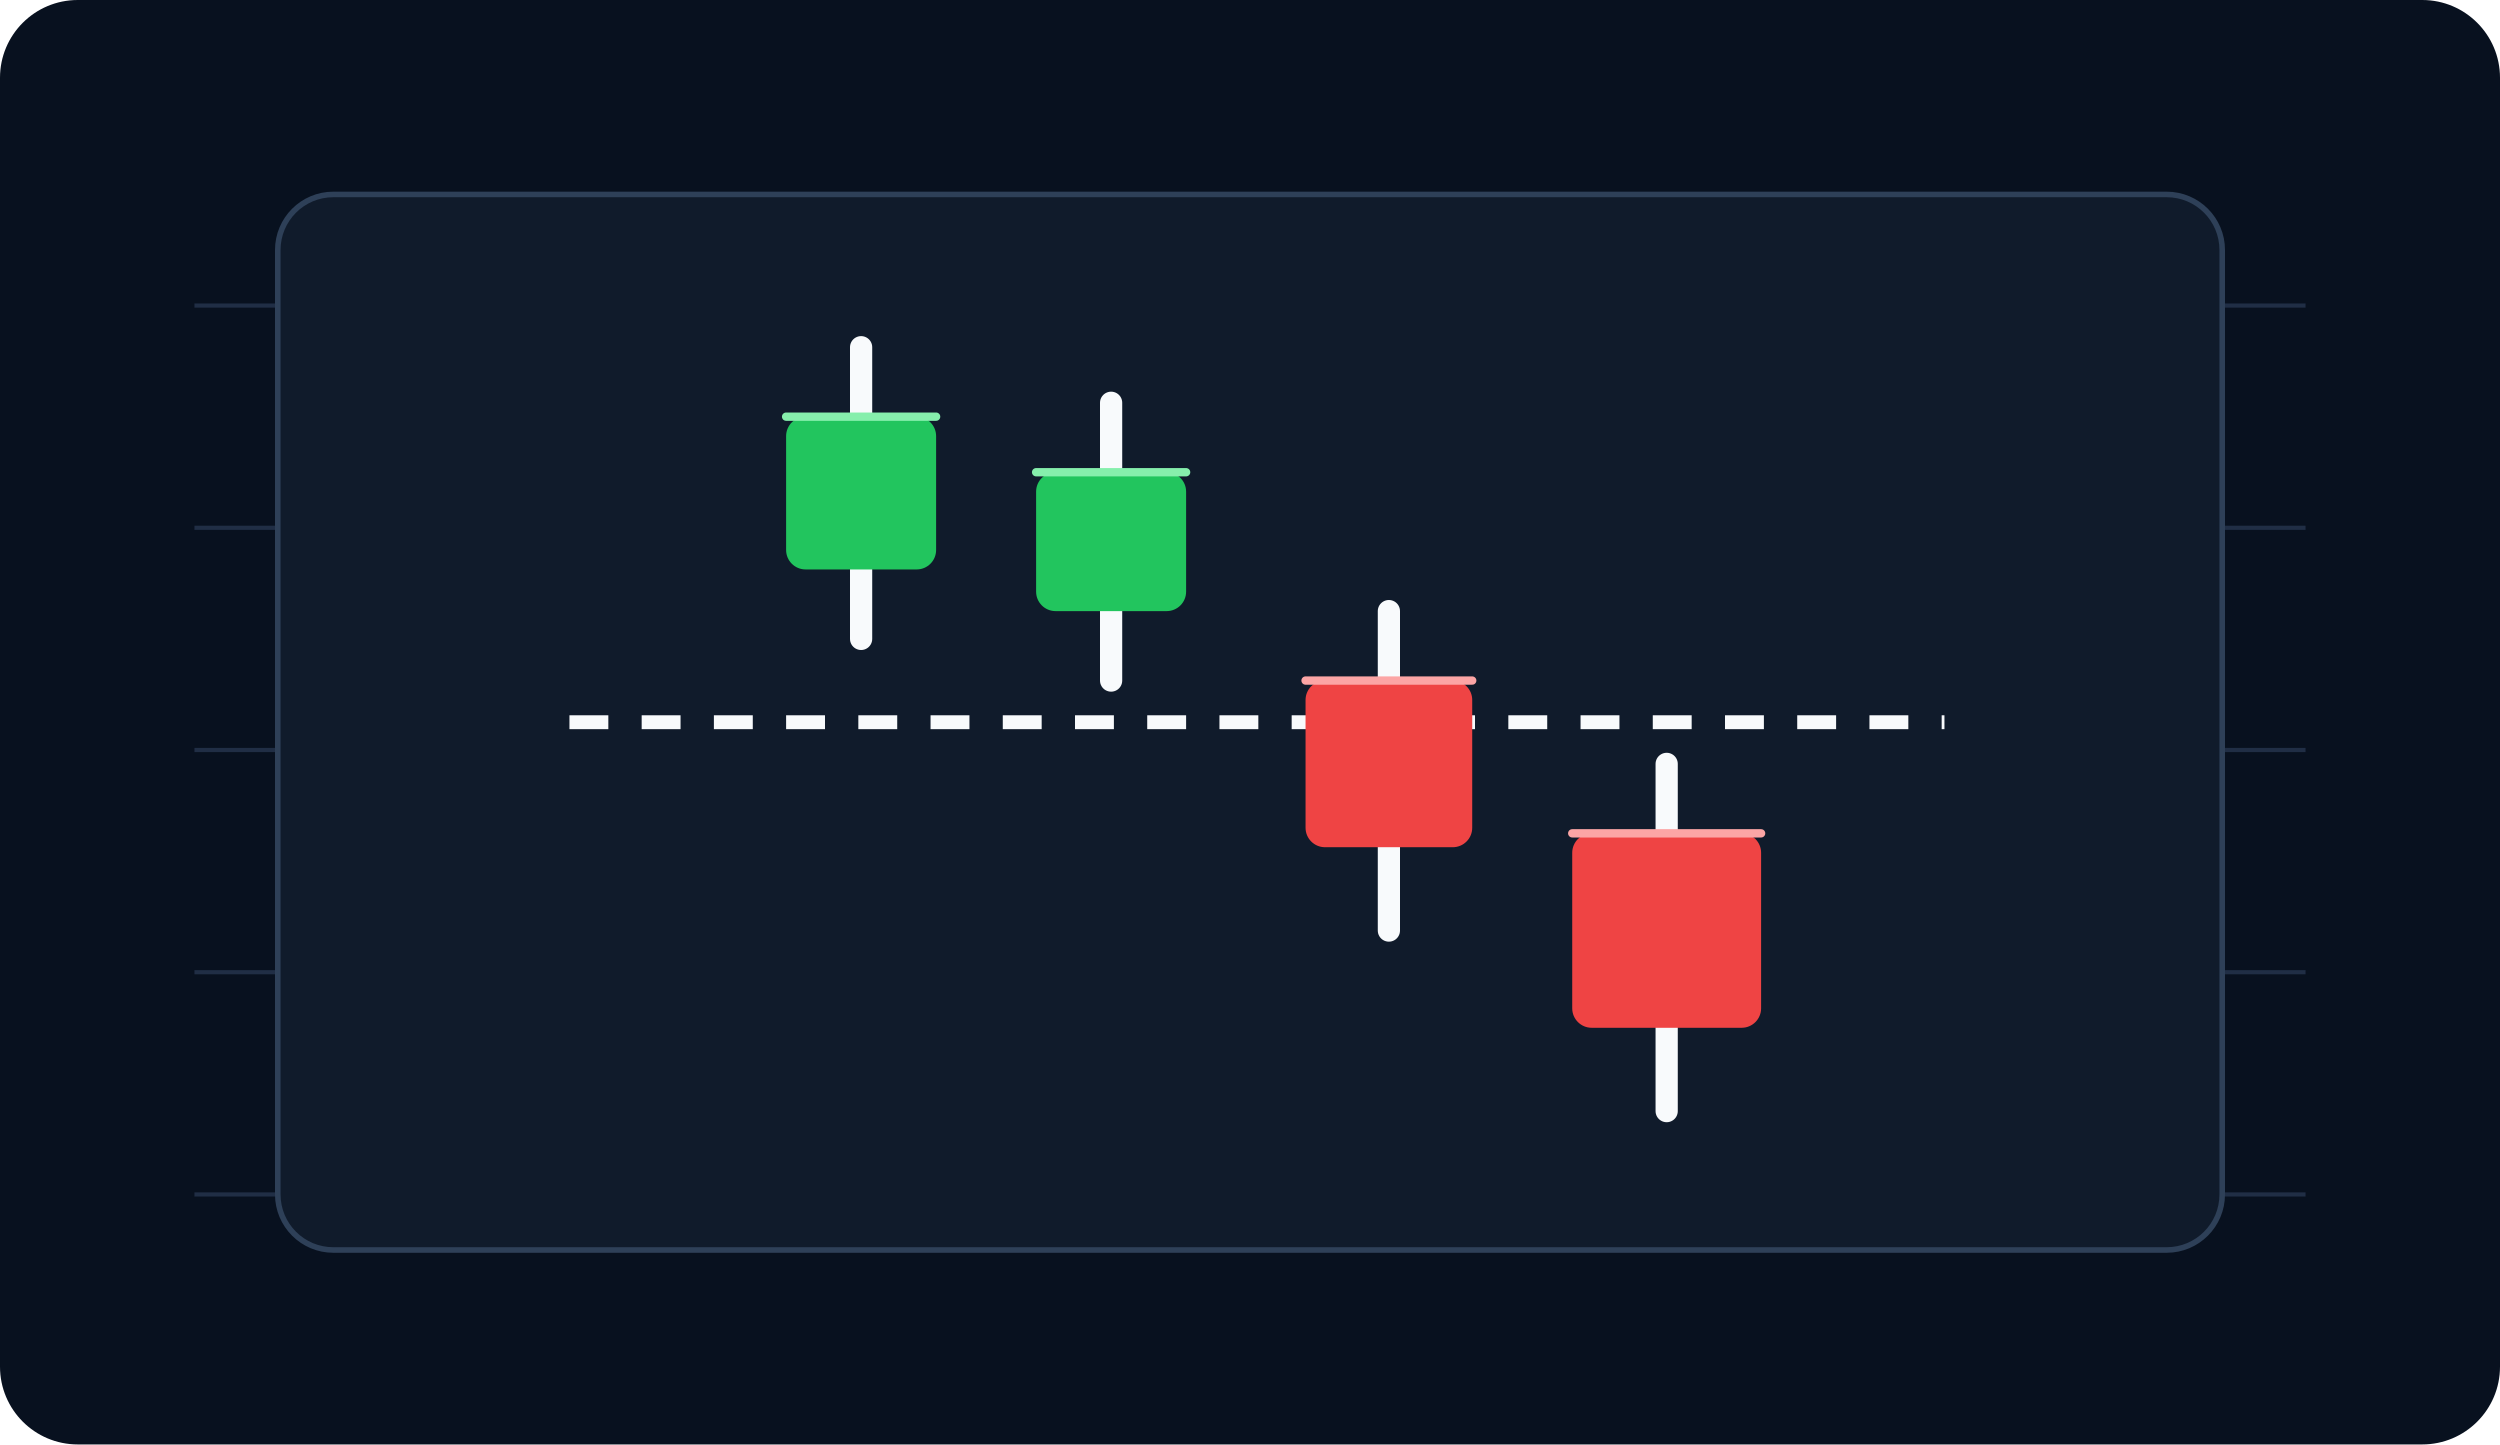
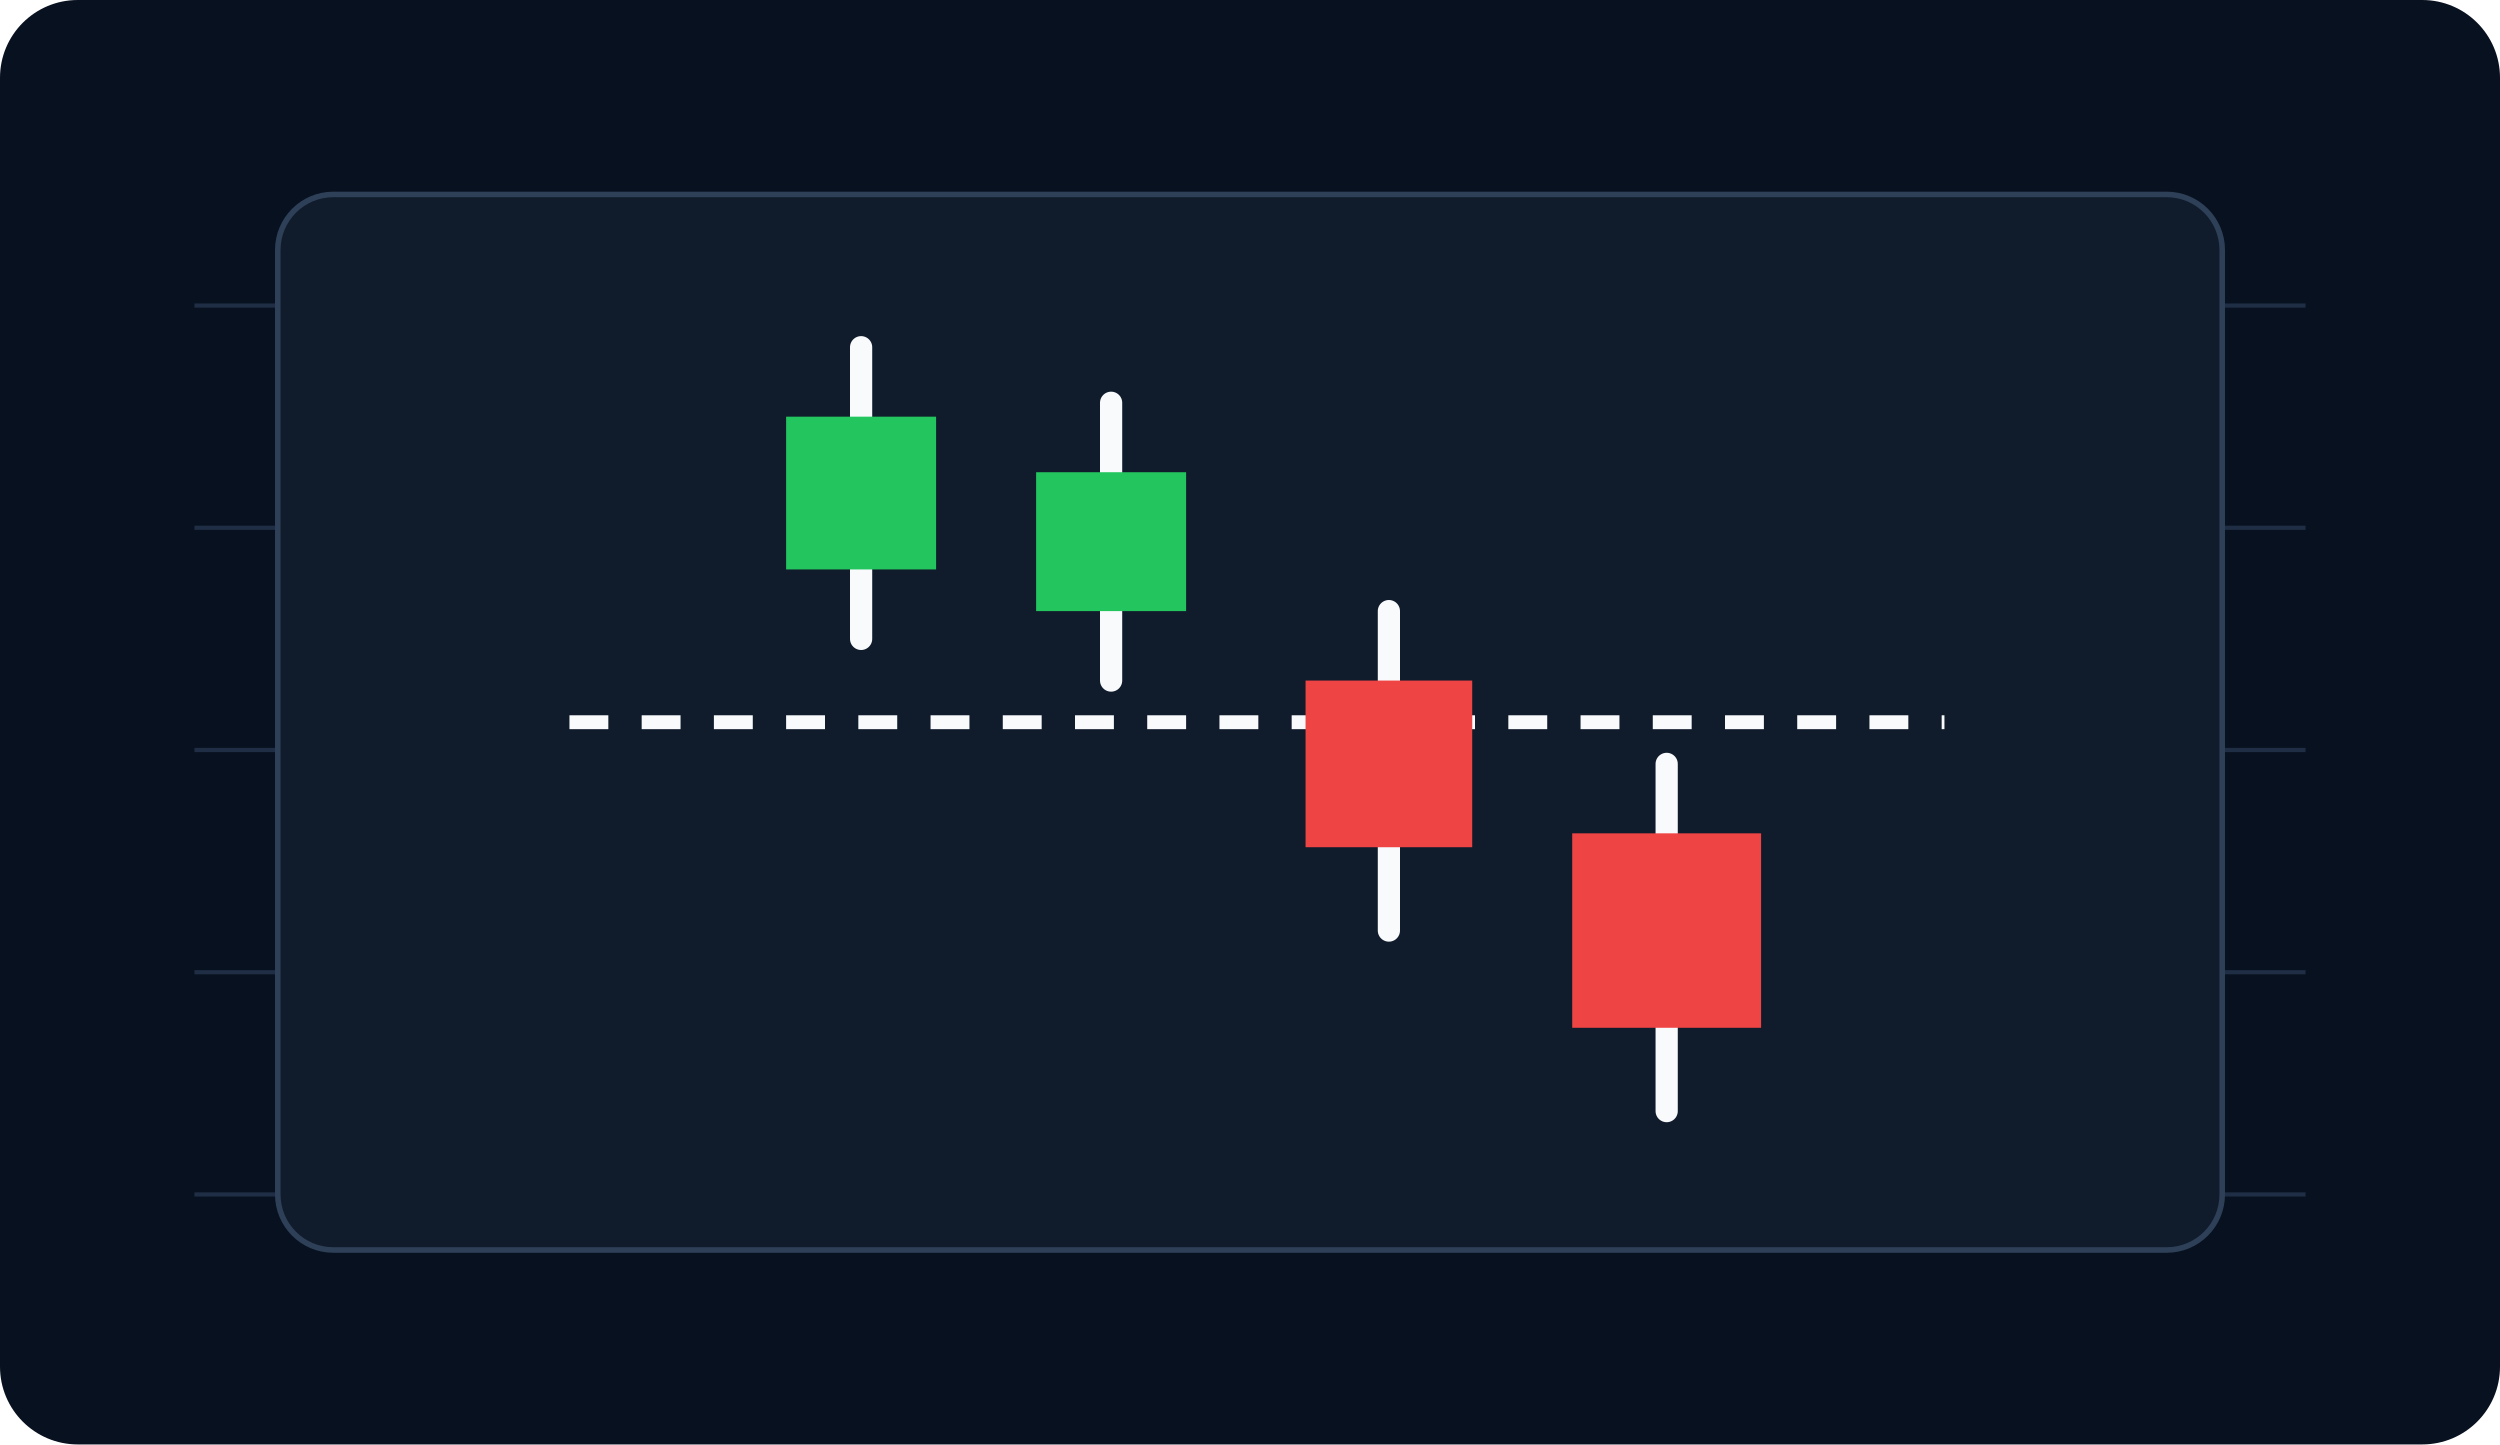
<svg xmlns="http://www.w3.org/2000/svg" viewBox="0 0 900 520" fill="none">
  <rect width="900" height="520" rx="28" fill="#08111F" />
  <g stroke="#223149" stroke-width="1.5" opacity="0.9">
    <line x1="70" y1="110" x2="830" y2="110" />
    <line x1="70" y1="190" x2="830" y2="190" />
    <line x1="70" y1="270" x2="830" y2="270" />
    <line x1="70" y1="350" x2="830" y2="350" />
    <line x1="70" y1="430" x2="830" y2="430" />
  </g>
  <rect x="100" y="70" width="700" height="380" rx="20" fill="#101B2B" stroke="#2E4058" stroke-width="2" />
  <line x1="205" y1="260" x2="700" y2="260" stroke="#F8FAFC" stroke-width="5" stroke-dasharray="14 12" />
  <line x1="310" y1="125" x2="310" y2="230" stroke="#F8FAFC" stroke-width="8" stroke-linecap="round" />
-   <rect x="283" y="150" width="54" height="55" rx="7" fill="#22C55E" />
-   <line x1="283" y1="150" x2="337" y2="150" stroke="#86EFAC" stroke-width="3" stroke-linecap="round" />
+   <rect x="283" y="150" width="54" height="55" fill="#22C55E" />
  <line x1="400" y1="145" x2="400" y2="245" stroke="#F8FAFC" stroke-width="8" stroke-linecap="round" />
-   <rect x="373" y="170" width="54" height="50" rx="7" fill="#22C55E" />
-   <line x1="373" y1="170" x2="427" y2="170" stroke="#86EFAC" stroke-width="3" stroke-linecap="round" />
+   <rect x="373" y="170" width="54" height="50" fill="#22C55E" />
  <line x1="500" y1="220" x2="500" y2="335" stroke="#F8FAFC" stroke-width="8" stroke-linecap="round" />
-   <rect x="470" y="245" width="60" height="60" rx="7" fill="#EF4444" />
-   <line x1="470" y1="245" x2="530" y2="245" stroke="#FCA5A5" stroke-width="3" stroke-linecap="round" />
+   <rect x="470" y="245" width="60" height="60" fill="#EF4444" />
  <line x1="600" y1="275" x2="600" y2="400" stroke="#F8FAFC" stroke-width="8" stroke-linecap="round" />
-   <rect x="566" y="300" width="68" height="70" rx="7" fill="#EF4444" />
-   <line x1="566" y1="300" x2="634" y2="300" stroke="#FCA5A5" stroke-width="3" stroke-linecap="round" />
+   <rect x="566" y="300" width="68" height="70" fill="#EF4444" />
</svg>
